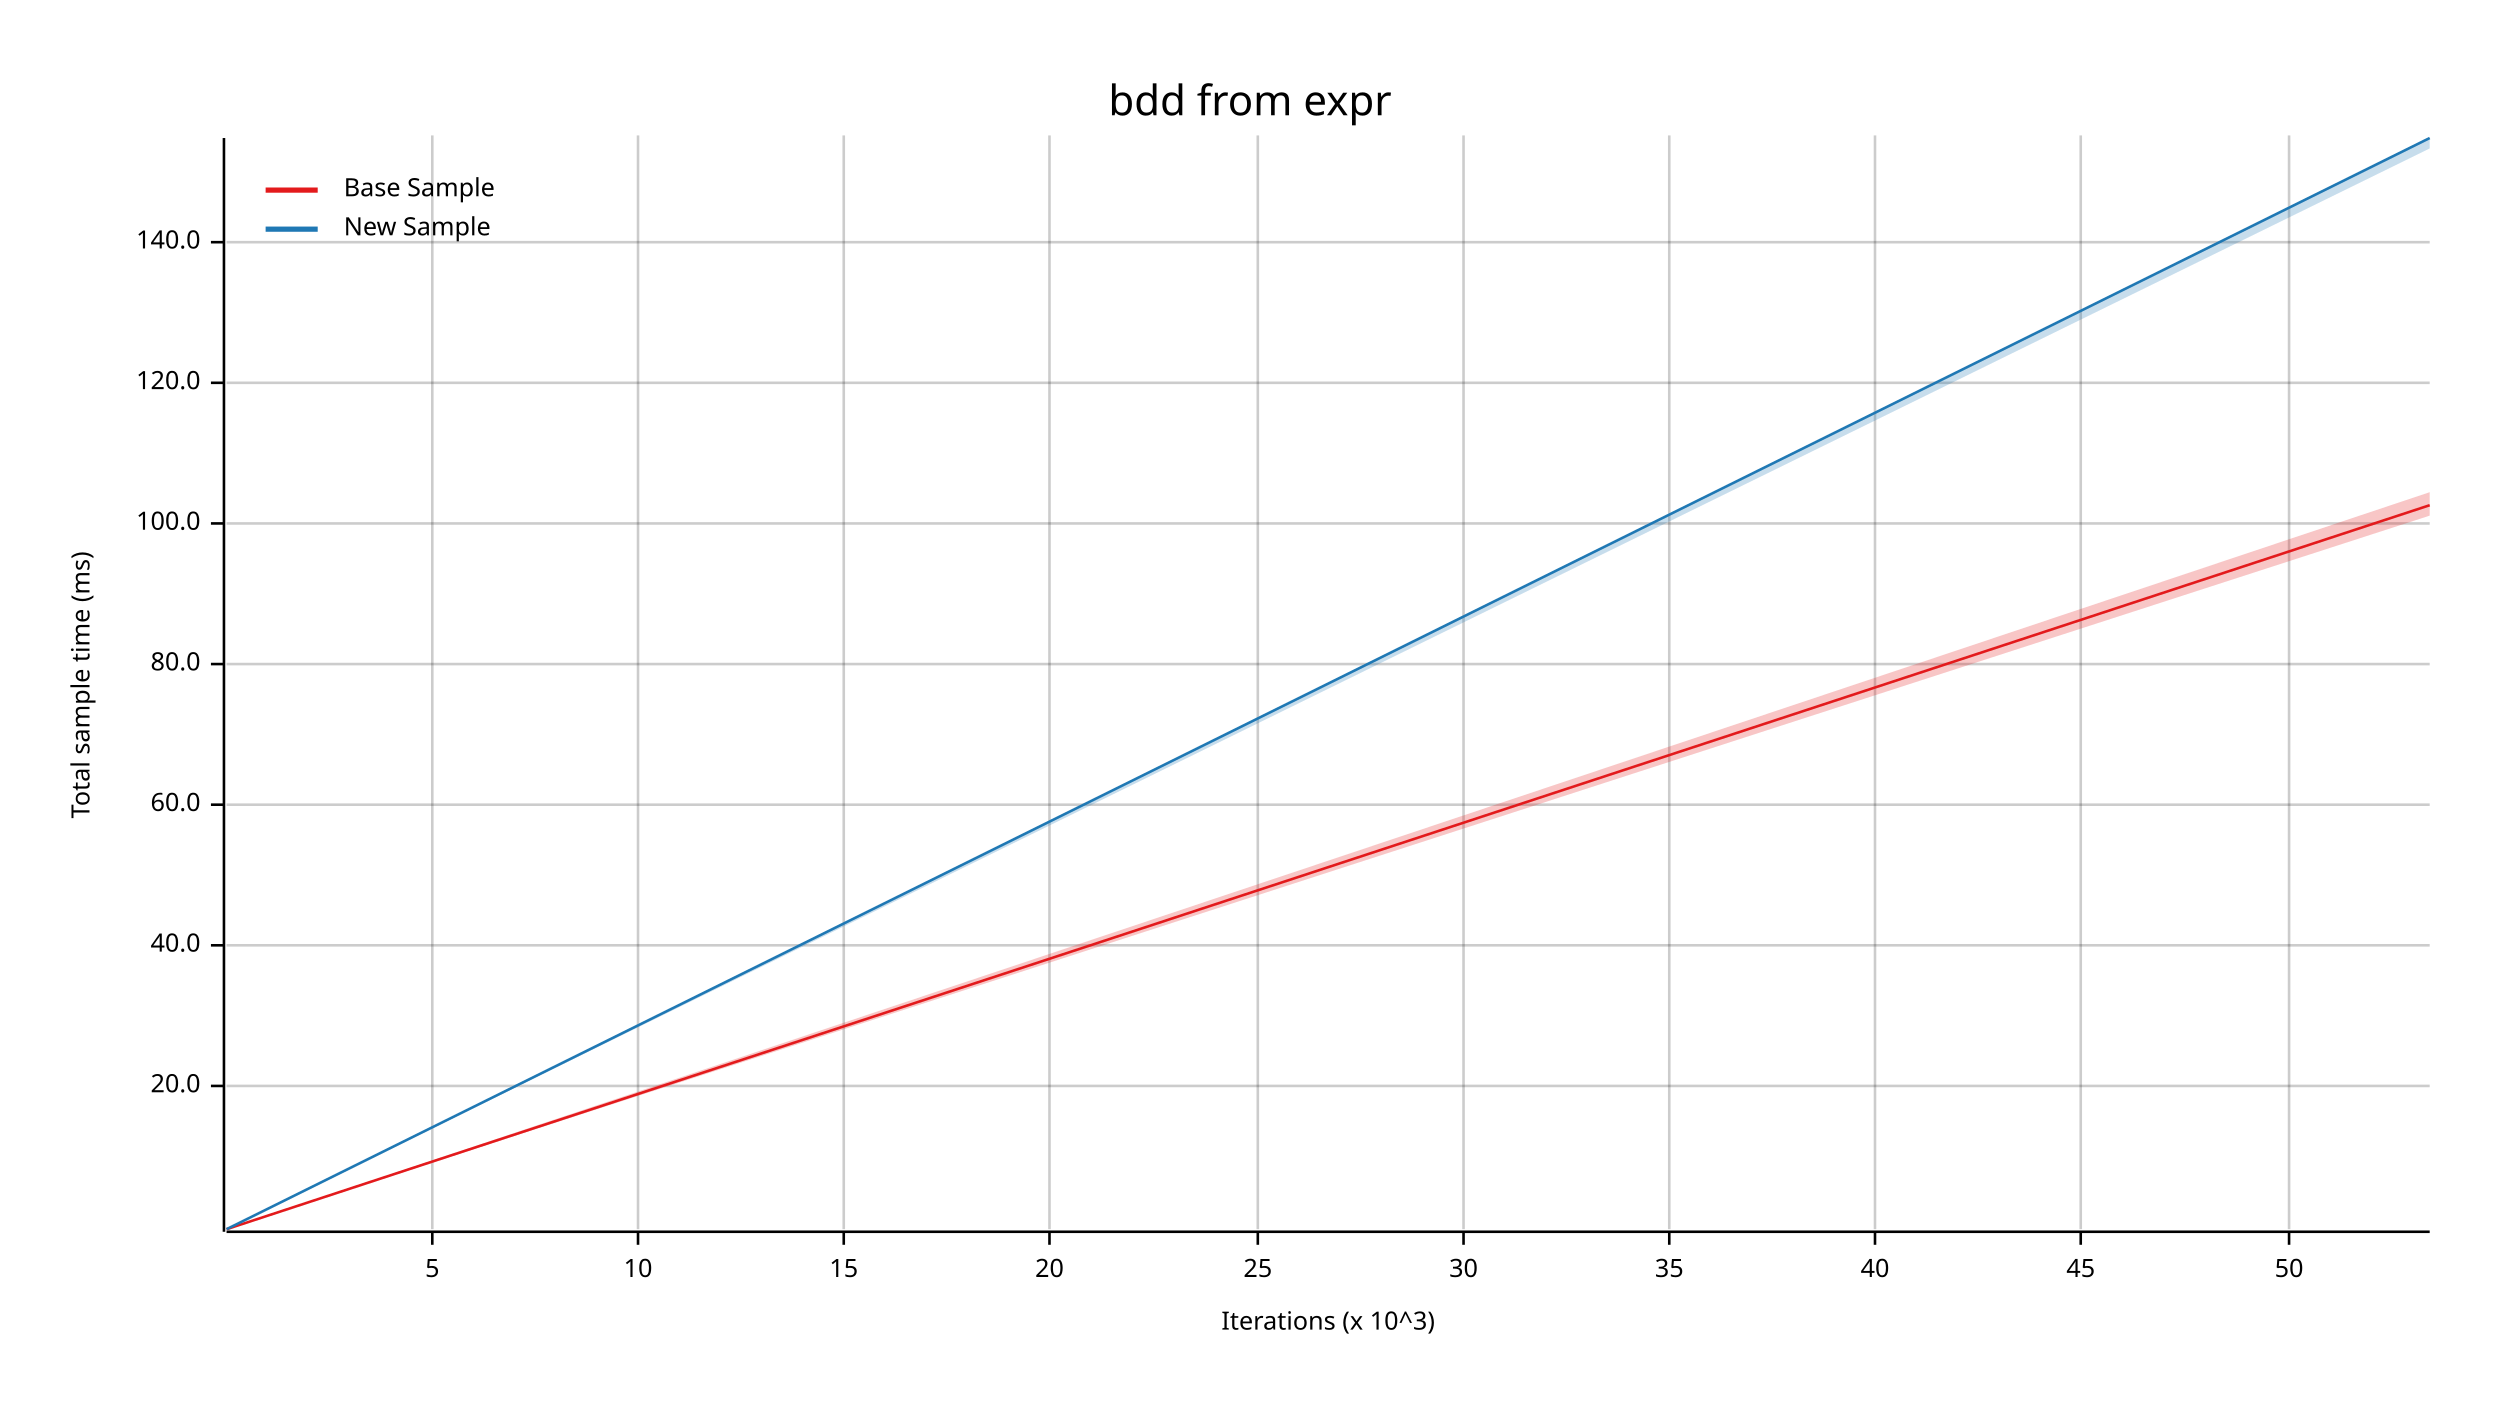
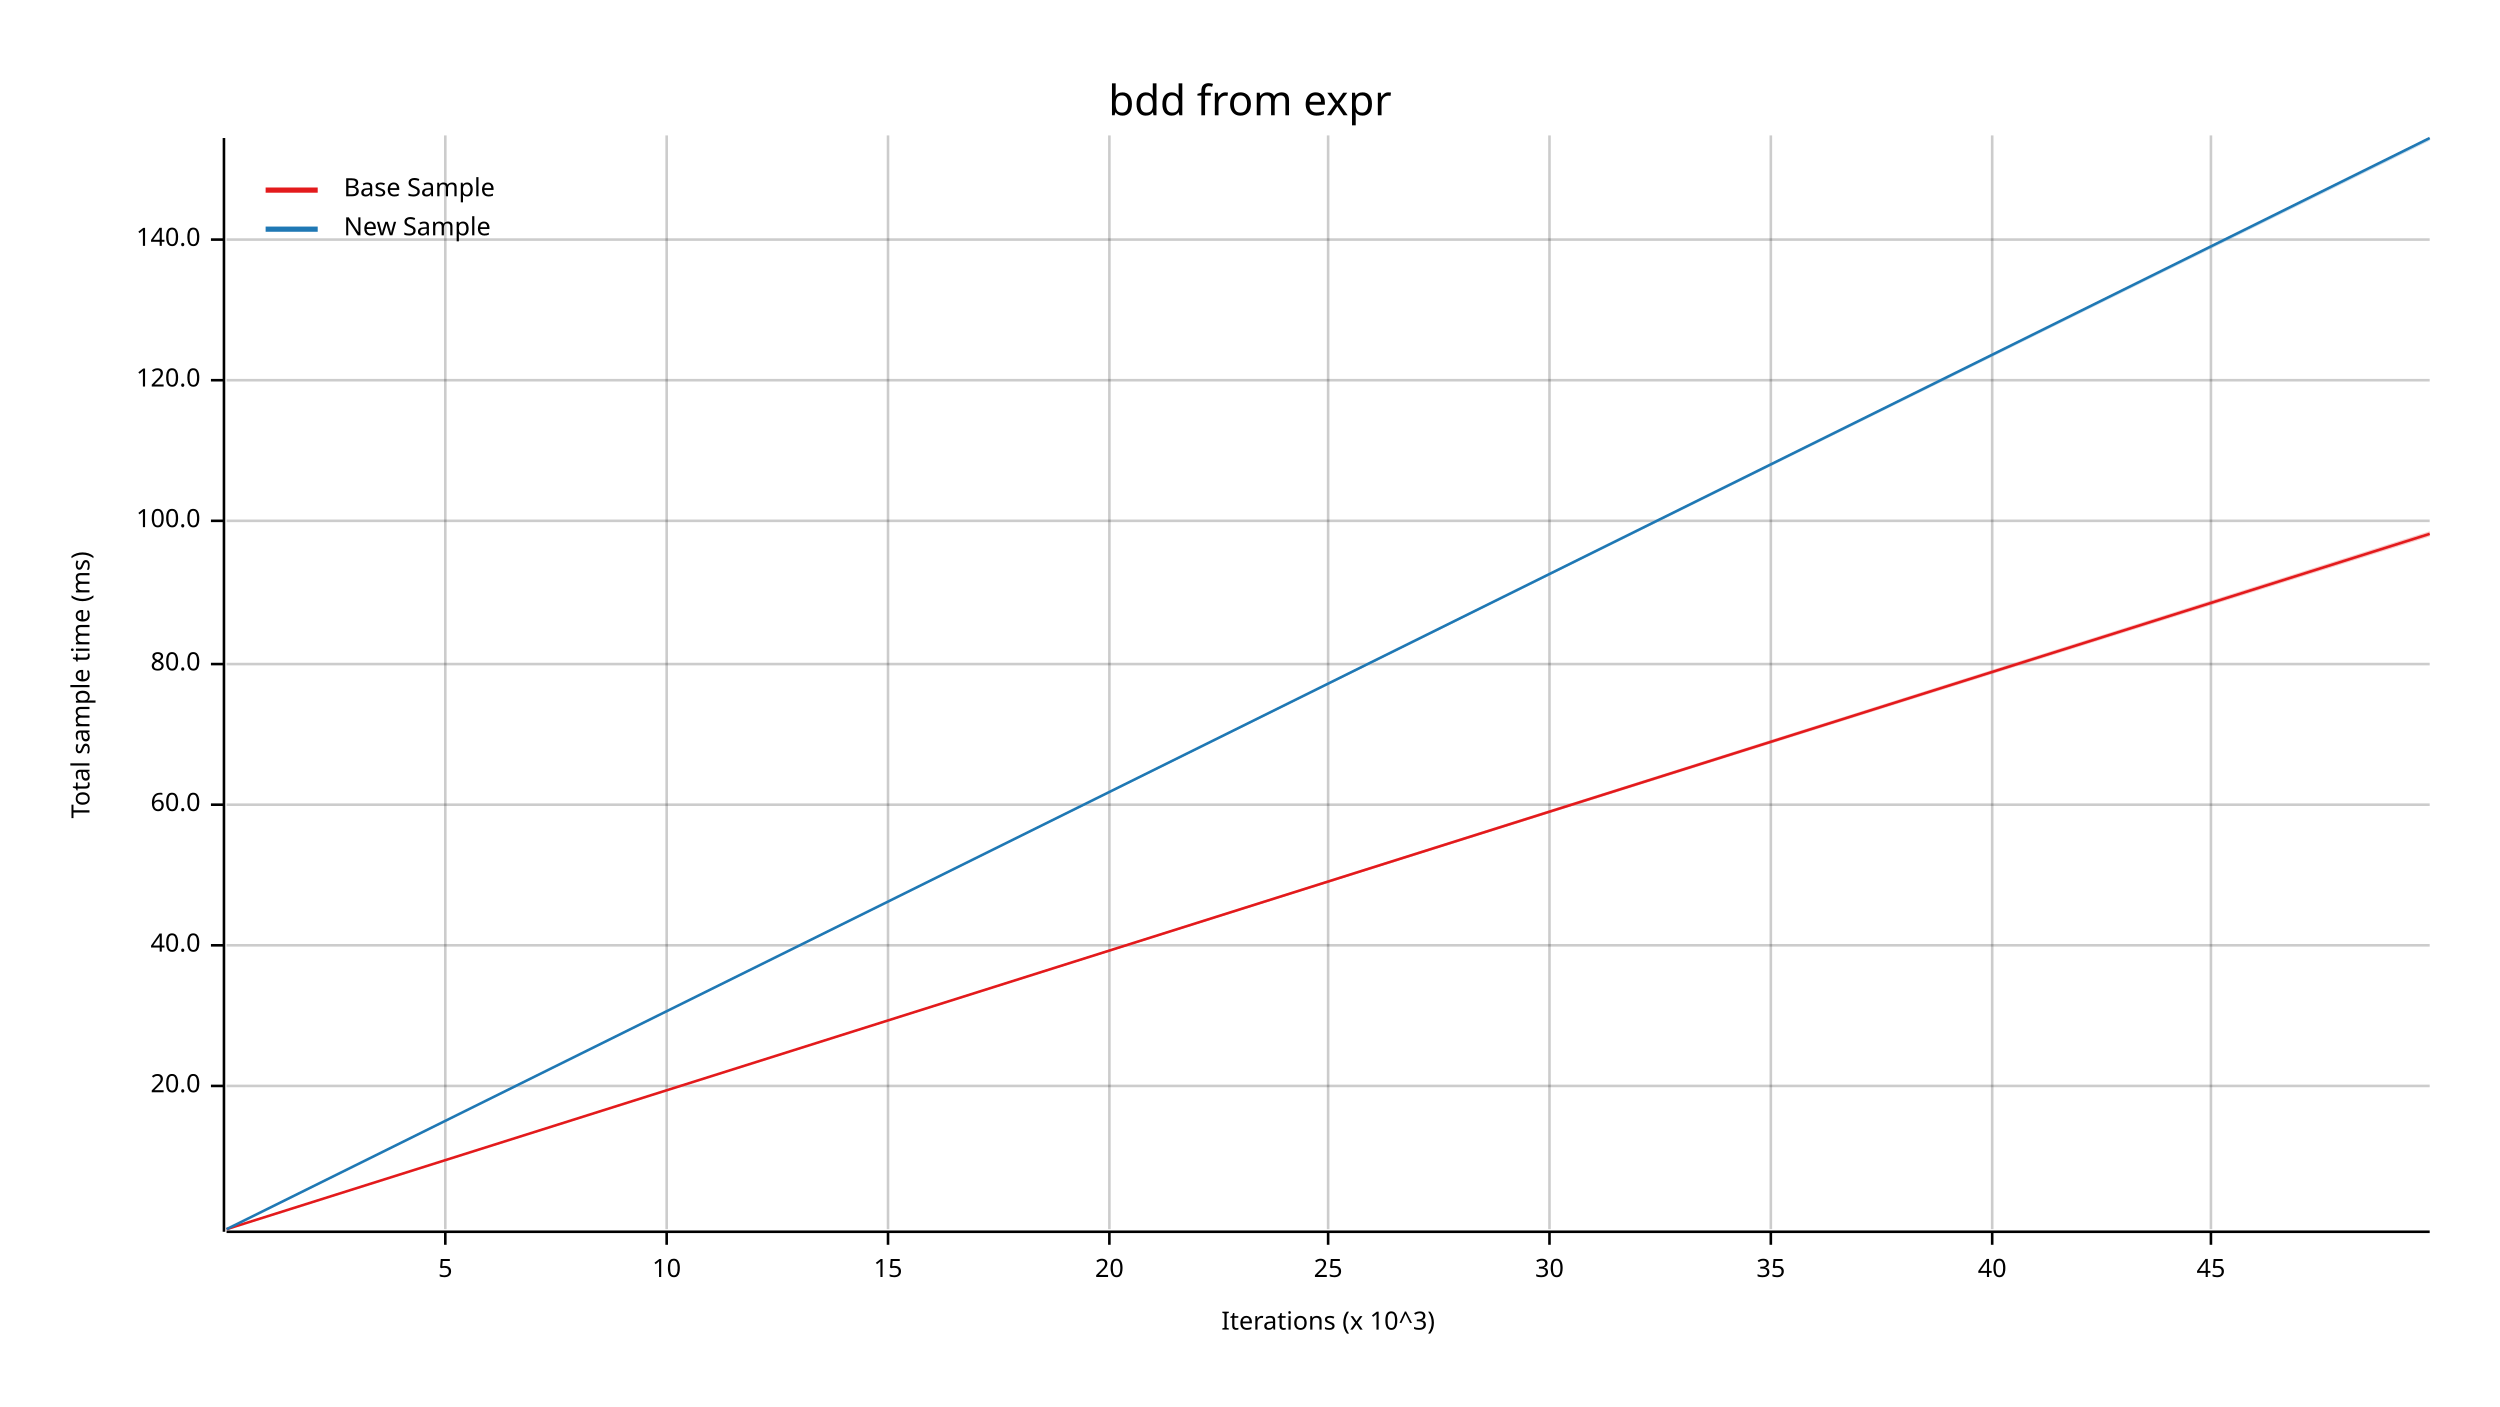
<svg xmlns="http://www.w3.org/2000/svg" width="960" height="540" viewBox="0 0 960 540">
  <text x="480" y="32" dy="0.76em" text-anchor="middle" font-family="sans-serif" font-size="16.129" opacity="1" fill="#000000">
bdd from expr
</text>
  <text x="27" y="263" dy="0.76em" text-anchor="middle" font-family="sans-serif" font-size="9.677" opacity="1" fill="#000000" transform="rotate(270, 27, 263)">
Total sample time (ms)
</text>
  <text x="510" y="513" dy="-0.5ex" text-anchor="middle" font-family="sans-serif" font-size="9.677" opacity="1" fill="#000000">
Iterations (x 10^3)
</text>
-   <line opacity="0.2" stroke="#000000" stroke-width="1" x1="166" y1="472" x2="166" y2="52" />
-   <line opacity="0.2" stroke="#000000" stroke-width="1" x1="245" y1="472" x2="245" y2="52" />
-   <line opacity="0.2" stroke="#000000" stroke-width="1" x1="324" y1="472" x2="324" y2="52" />
-   <line opacity="0.2" stroke="#000000" stroke-width="1" x1="403" y1="472" x2="403" y2="52" />
-   <line opacity="0.2" stroke="#000000" stroke-width="1" x1="483" y1="472" x2="483" y2="52" />
-   <line opacity="0.2" stroke="#000000" stroke-width="1" x1="562" y1="472" x2="562" y2="52" />
-   <line opacity="0.2" stroke="#000000" stroke-width="1" x1="641" y1="472" x2="641" y2="52" />
-   <line opacity="0.2" stroke="#000000" stroke-width="1" x1="720" y1="472" x2="720" y2="52" />
-   <line opacity="0.2" stroke="#000000" stroke-width="1" x1="799" y1="472" x2="799" y2="52" />
-   <line opacity="0.2" stroke="#000000" stroke-width="1" x1="879" y1="472" x2="879" y2="52" />
+   <line opacity="0.2" stroke="#000000" stroke-width="1" x1="171" y1="472" x2="171" y2="52" />
+   <line opacity="0.2" stroke="#000000" stroke-width="1" x1="256" y1="472" x2="256" y2="52" />
+   <line opacity="0.2" stroke="#000000" stroke-width="1" x1="341" y1="472" x2="341" y2="52" />
+   <line opacity="0.2" stroke="#000000" stroke-width="1" x1="426" y1="472" x2="426" y2="52" />
+   <line opacity="0.2" stroke="#000000" stroke-width="1" x1="510" y1="472" x2="510" y2="52" />
+   <line opacity="0.2" stroke="#000000" stroke-width="1" x1="595" y1="472" x2="595" y2="52" />
+   <line opacity="0.2" stroke="#000000" stroke-width="1" x1="680" y1="472" x2="680" y2="52" />
+   <line opacity="0.2" stroke="#000000" stroke-width="1" x1="765" y1="472" x2="765" y2="52" />
+   <line opacity="0.2" stroke="#000000" stroke-width="1" x1="849" y1="472" x2="849" y2="52" />
  <line opacity="0.2" stroke="#000000" stroke-width="1" x1="87" y1="417" x2="933" y2="417" />
  <line opacity="0.2" stroke="#000000" stroke-width="1" x1="87" y1="363" x2="933" y2="363" />
  <line opacity="0.2" stroke="#000000" stroke-width="1" x1="87" y1="309" x2="933" y2="309" />
  <line opacity="0.2" stroke="#000000" stroke-width="1" x1="87" y1="255" x2="933" y2="255" />
-   <line opacity="0.2" stroke="#000000" stroke-width="1" x1="87" y1="201" x2="933" y2="201" />
-   <line opacity="0.2" stroke="#000000" stroke-width="1" x1="87" y1="147" x2="933" y2="147" />
-   <line opacity="0.2" stroke="#000000" stroke-width="1" x1="87" y1="93" x2="933" y2="93" />
+   <line opacity="0.2" stroke="#000000" stroke-width="1" x1="87" y1="200" x2="933" y2="200" />
+   <line opacity="0.2" stroke="#000000" stroke-width="1" x1="87" y1="146" x2="933" y2="146" />
+   <line opacity="0.2" stroke="#000000" stroke-width="1" x1="87" y1="92" x2="933" y2="92" />
  <polyline fill="none" opacity="1" stroke="#000000" stroke-width="1" points="86,53 86,473 " />
  <text x="77" y="417" dy="0.5ex" text-anchor="end" font-family="sans-serif" font-size="9.677" opacity="1" fill="#000000">
20.0
</text>
  <polyline fill="none" opacity="1" stroke="#000000" stroke-width="1" points="81,417 86,417 " />
  <text x="77" y="363" dy="0.5ex" text-anchor="end" font-family="sans-serif" font-size="9.677" opacity="1" fill="#000000">
40.0
</text>
  <polyline fill="none" opacity="1" stroke="#000000" stroke-width="1" points="81,363 86,363 " />
  <text x="77" y="309" dy="0.5ex" text-anchor="end" font-family="sans-serif" font-size="9.677" opacity="1" fill="#000000">
60.0
</text>
  <polyline fill="none" opacity="1" stroke="#000000" stroke-width="1" points="81,309 86,309 " />
  <text x="77" y="255" dy="0.5ex" text-anchor="end" font-family="sans-serif" font-size="9.677" opacity="1" fill="#000000">
80.0
</text>
  <polyline fill="none" opacity="1" stroke="#000000" stroke-width="1" points="81,255 86,255 " />
-   <text x="77" y="201" dy="0.5ex" text-anchor="end" font-family="sans-serif" font-size="9.677" opacity="1" fill="#000000">
+   <text x="77" y="200" dy="0.5ex" text-anchor="end" font-family="sans-serif" font-size="9.677" opacity="1" fill="#000000">
100.0
</text>
-   <polyline fill="none" opacity="1" stroke="#000000" stroke-width="1" points="81,201 86,201 " />
-   <text x="77" y="147" dy="0.5ex" text-anchor="end" font-family="sans-serif" font-size="9.677" opacity="1" fill="#000000">
+   <polyline fill="none" opacity="1" stroke="#000000" stroke-width="1" points="81,200 86,200 " />
+   <text x="77" y="146" dy="0.5ex" text-anchor="end" font-family="sans-serif" font-size="9.677" opacity="1" fill="#000000">
120.0
</text>
-   <polyline fill="none" opacity="1" stroke="#000000" stroke-width="1" points="81,147 86,147 " />
-   <text x="77" y="93" dy="0.5ex" text-anchor="end" font-family="sans-serif" font-size="9.677" opacity="1" fill="#000000">
+   <polyline fill="none" opacity="1" stroke="#000000" stroke-width="1" points="81,146 86,146 " />
+   <text x="77" y="92" dy="0.5ex" text-anchor="end" font-family="sans-serif" font-size="9.677" opacity="1" fill="#000000">
140.0
</text>
-   <polyline fill="none" opacity="1" stroke="#000000" stroke-width="1" points="81,93 86,93 " />
+   <polyline fill="none" opacity="1" stroke="#000000" stroke-width="1" points="81,92 86,92 " />
  <polyline fill="none" opacity="1" stroke="#000000" stroke-width="1" points="87,473 933,473 " />
-   <text x="166" y="483" dy="0.76em" text-anchor="middle" font-family="sans-serif" font-size="9.677" opacity="1" fill="#000000">
+   <text x="171" y="483" dy="0.76em" text-anchor="middle" font-family="sans-serif" font-size="9.677" opacity="1" fill="#000000">
5
</text>
-   <polyline fill="none" opacity="1" stroke="#000000" stroke-width="1" points="166,473 166,478 " />
-   <text x="245" y="483" dy="0.76em" text-anchor="middle" font-family="sans-serif" font-size="9.677" opacity="1" fill="#000000">
+   <polyline fill="none" opacity="1" stroke="#000000" stroke-width="1" points="171,473 171,478 " />
+   <text x="256" y="483" dy="0.76em" text-anchor="middle" font-family="sans-serif" font-size="9.677" opacity="1" fill="#000000">
10
</text>
-   <polyline fill="none" opacity="1" stroke="#000000" stroke-width="1" points="245,473 245,478 " />
-   <text x="324" y="483" dy="0.76em" text-anchor="middle" font-family="sans-serif" font-size="9.677" opacity="1" fill="#000000">
+   <polyline fill="none" opacity="1" stroke="#000000" stroke-width="1" points="256,473 256,478 " />
+   <text x="341" y="483" dy="0.76em" text-anchor="middle" font-family="sans-serif" font-size="9.677" opacity="1" fill="#000000">
15
</text>
-   <polyline fill="none" opacity="1" stroke="#000000" stroke-width="1" points="324,473 324,478 " />
-   <text x="403" y="483" dy="0.76em" text-anchor="middle" font-family="sans-serif" font-size="9.677" opacity="1" fill="#000000">
+   <polyline fill="none" opacity="1" stroke="#000000" stroke-width="1" points="341,473 341,478 " />
+   <text x="426" y="483" dy="0.76em" text-anchor="middle" font-family="sans-serif" font-size="9.677" opacity="1" fill="#000000">
20
</text>
-   <polyline fill="none" opacity="1" stroke="#000000" stroke-width="1" points="403,473 403,478 " />
-   <text x="483" y="483" dy="0.76em" text-anchor="middle" font-family="sans-serif" font-size="9.677" opacity="1" fill="#000000">
+   <polyline fill="none" opacity="1" stroke="#000000" stroke-width="1" points="426,473 426,478 " />
+   <text x="510" y="483" dy="0.76em" text-anchor="middle" font-family="sans-serif" font-size="9.677" opacity="1" fill="#000000">
25
</text>
-   <polyline fill="none" opacity="1" stroke="#000000" stroke-width="1" points="483,473 483,478 " />
-   <text x="562" y="483" dy="0.76em" text-anchor="middle" font-family="sans-serif" font-size="9.677" opacity="1" fill="#000000">
+   <polyline fill="none" opacity="1" stroke="#000000" stroke-width="1" points="510,473 510,478 " />
+   <text x="595" y="483" dy="0.76em" text-anchor="middle" font-family="sans-serif" font-size="9.677" opacity="1" fill="#000000">
30
</text>
-   <polyline fill="none" opacity="1" stroke="#000000" stroke-width="1" points="562,473 562,478 " />
-   <text x="641" y="483" dy="0.76em" text-anchor="middle" font-family="sans-serif" font-size="9.677" opacity="1" fill="#000000">
+   <polyline fill="none" opacity="1" stroke="#000000" stroke-width="1" points="595,473 595,478 " />
+   <text x="680" y="483" dy="0.76em" text-anchor="middle" font-family="sans-serif" font-size="9.677" opacity="1" fill="#000000">
35
</text>
-   <polyline fill="none" opacity="1" stroke="#000000" stroke-width="1" points="641,473 641,478 " />
-   <text x="720" y="483" dy="0.76em" text-anchor="middle" font-family="sans-serif" font-size="9.677" opacity="1" fill="#000000">
+   <polyline fill="none" opacity="1" stroke="#000000" stroke-width="1" points="680,473 680,478 " />
+   <text x="765" y="483" dy="0.76em" text-anchor="middle" font-family="sans-serif" font-size="9.677" opacity="1" fill="#000000">
40
</text>
-   <polyline fill="none" opacity="1" stroke="#000000" stroke-width="1" points="720,473 720,478 " />
-   <text x="799" y="483" dy="0.76em" text-anchor="middle" font-family="sans-serif" font-size="9.677" opacity="1" fill="#000000">
+   <polyline fill="none" opacity="1" stroke="#000000" stroke-width="1" points="765,473 765,478 " />
+   <text x="849" y="483" dy="0.76em" text-anchor="middle" font-family="sans-serif" font-size="9.677" opacity="1" fill="#000000">
45
</text>
-   <polyline fill="none" opacity="1" stroke="#000000" stroke-width="1" points="799,473 799,478 " />
-   <text x="879" y="483" dy="0.76em" text-anchor="middle" font-family="sans-serif" font-size="9.677" opacity="1" fill="#000000">
- 50
- </text>
-   <polyline fill="none" opacity="1" stroke="#000000" stroke-width="1" points="879,473 879,478 " />
-   <polyline fill="none" opacity="1" stroke="#E31A1C" stroke-width="1" points="87,472 933,194 " />
-   <polygon opacity="0.25" fill="#E31A1C" points="87,472 933,198 933,189 " />
+   <polyline fill="none" opacity="1" stroke="#000000" stroke-width="1" points="849,473 849,478 " />
+   <polyline fill="none" opacity="1" stroke="#E31A1C" stroke-width="1" points="87,472 933,205 " />
+   <polygon opacity="0.25" fill="#E31A1C" points="87,472 933,206 933,204 " />
  <polyline fill="none" opacity="1" stroke="#1F78B4" stroke-width="1" points="87,472 933,53 " />
-   <polygon opacity="0.25" fill="#1F78B4" points="87,472 933,57 933,53 " />
+   <polygon opacity="0.25" fill="#1F78B4" points="87,472 933,54 933,53 " />
  <text x="132" y="68" dy="0.76em" text-anchor="start" font-family="sans-serif" font-size="9.677" opacity="1" fill="#000000">
Base Sample
</text>
  <text x="132" y="83" dy="0.76em" text-anchor="start" font-family="sans-serif" font-size="9.677" opacity="1" fill="#000000">
New Sample
</text>
  <polyline fill="none" opacity="1" stroke="#E31A1C" stroke-width="2" points="102,73 122,73 " />
  <polyline fill="none" opacity="1" stroke="#1F78B4" stroke-width="2" points="102,88 122,88 " />
</svg>
